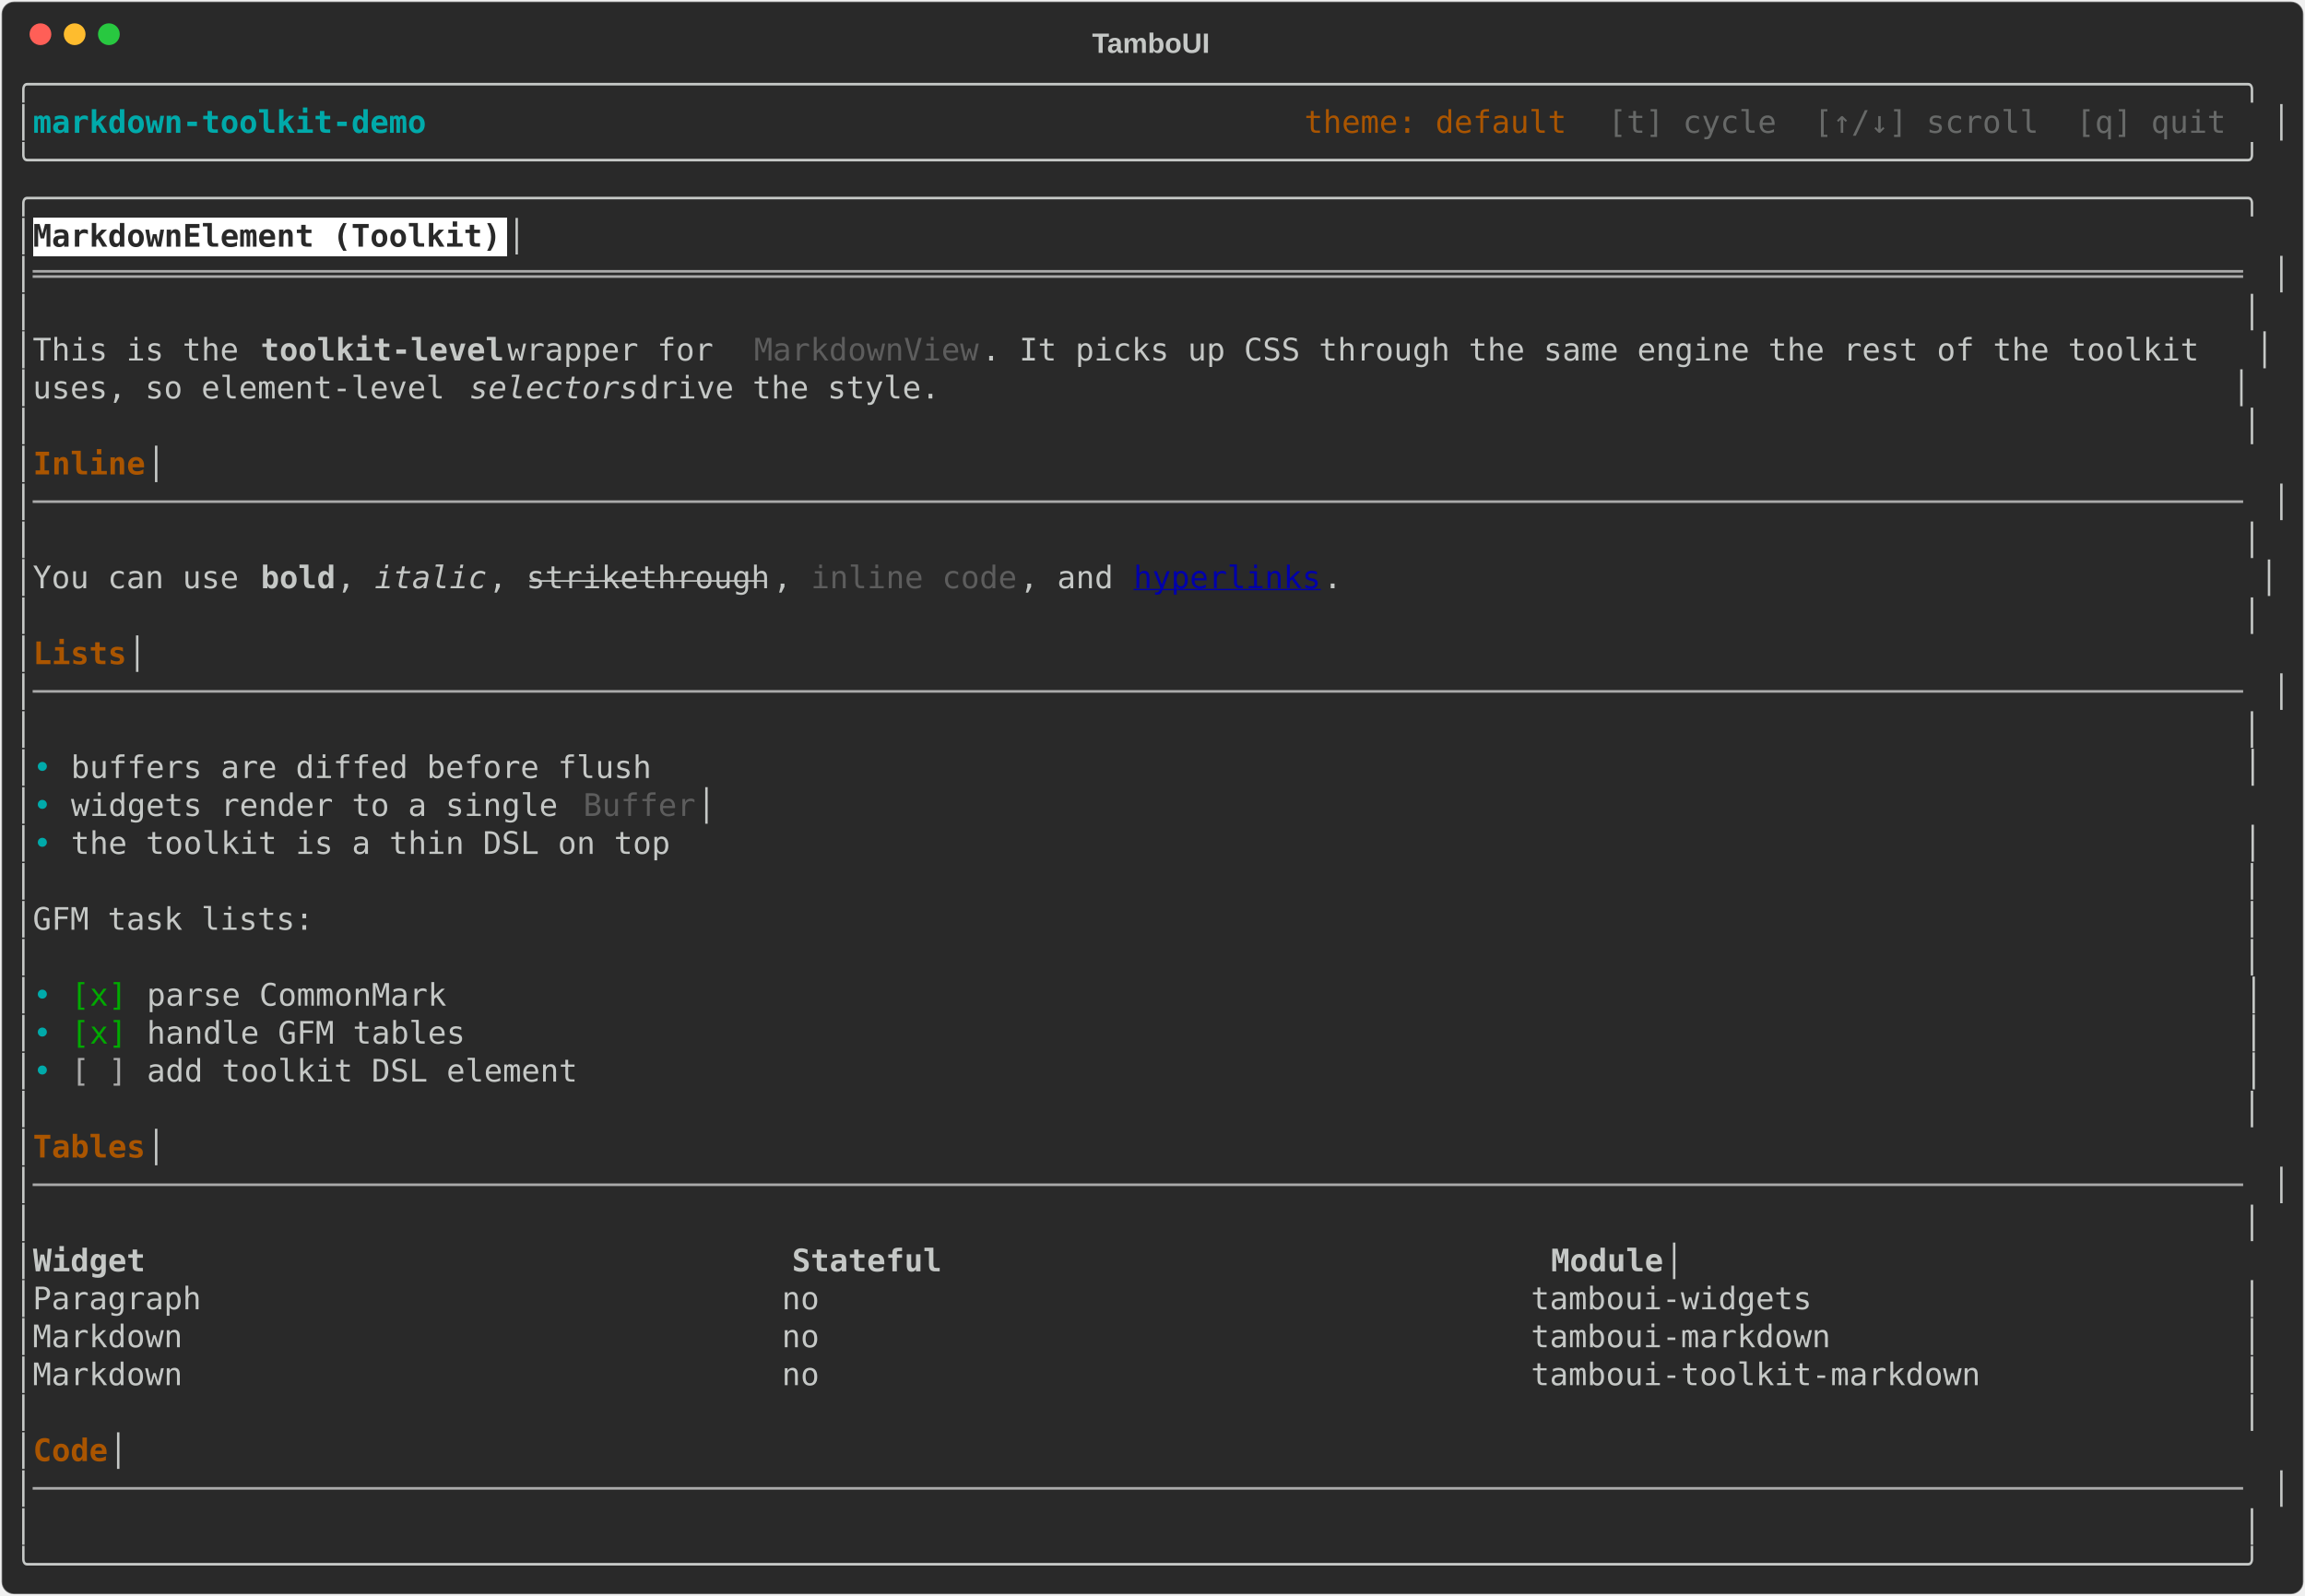
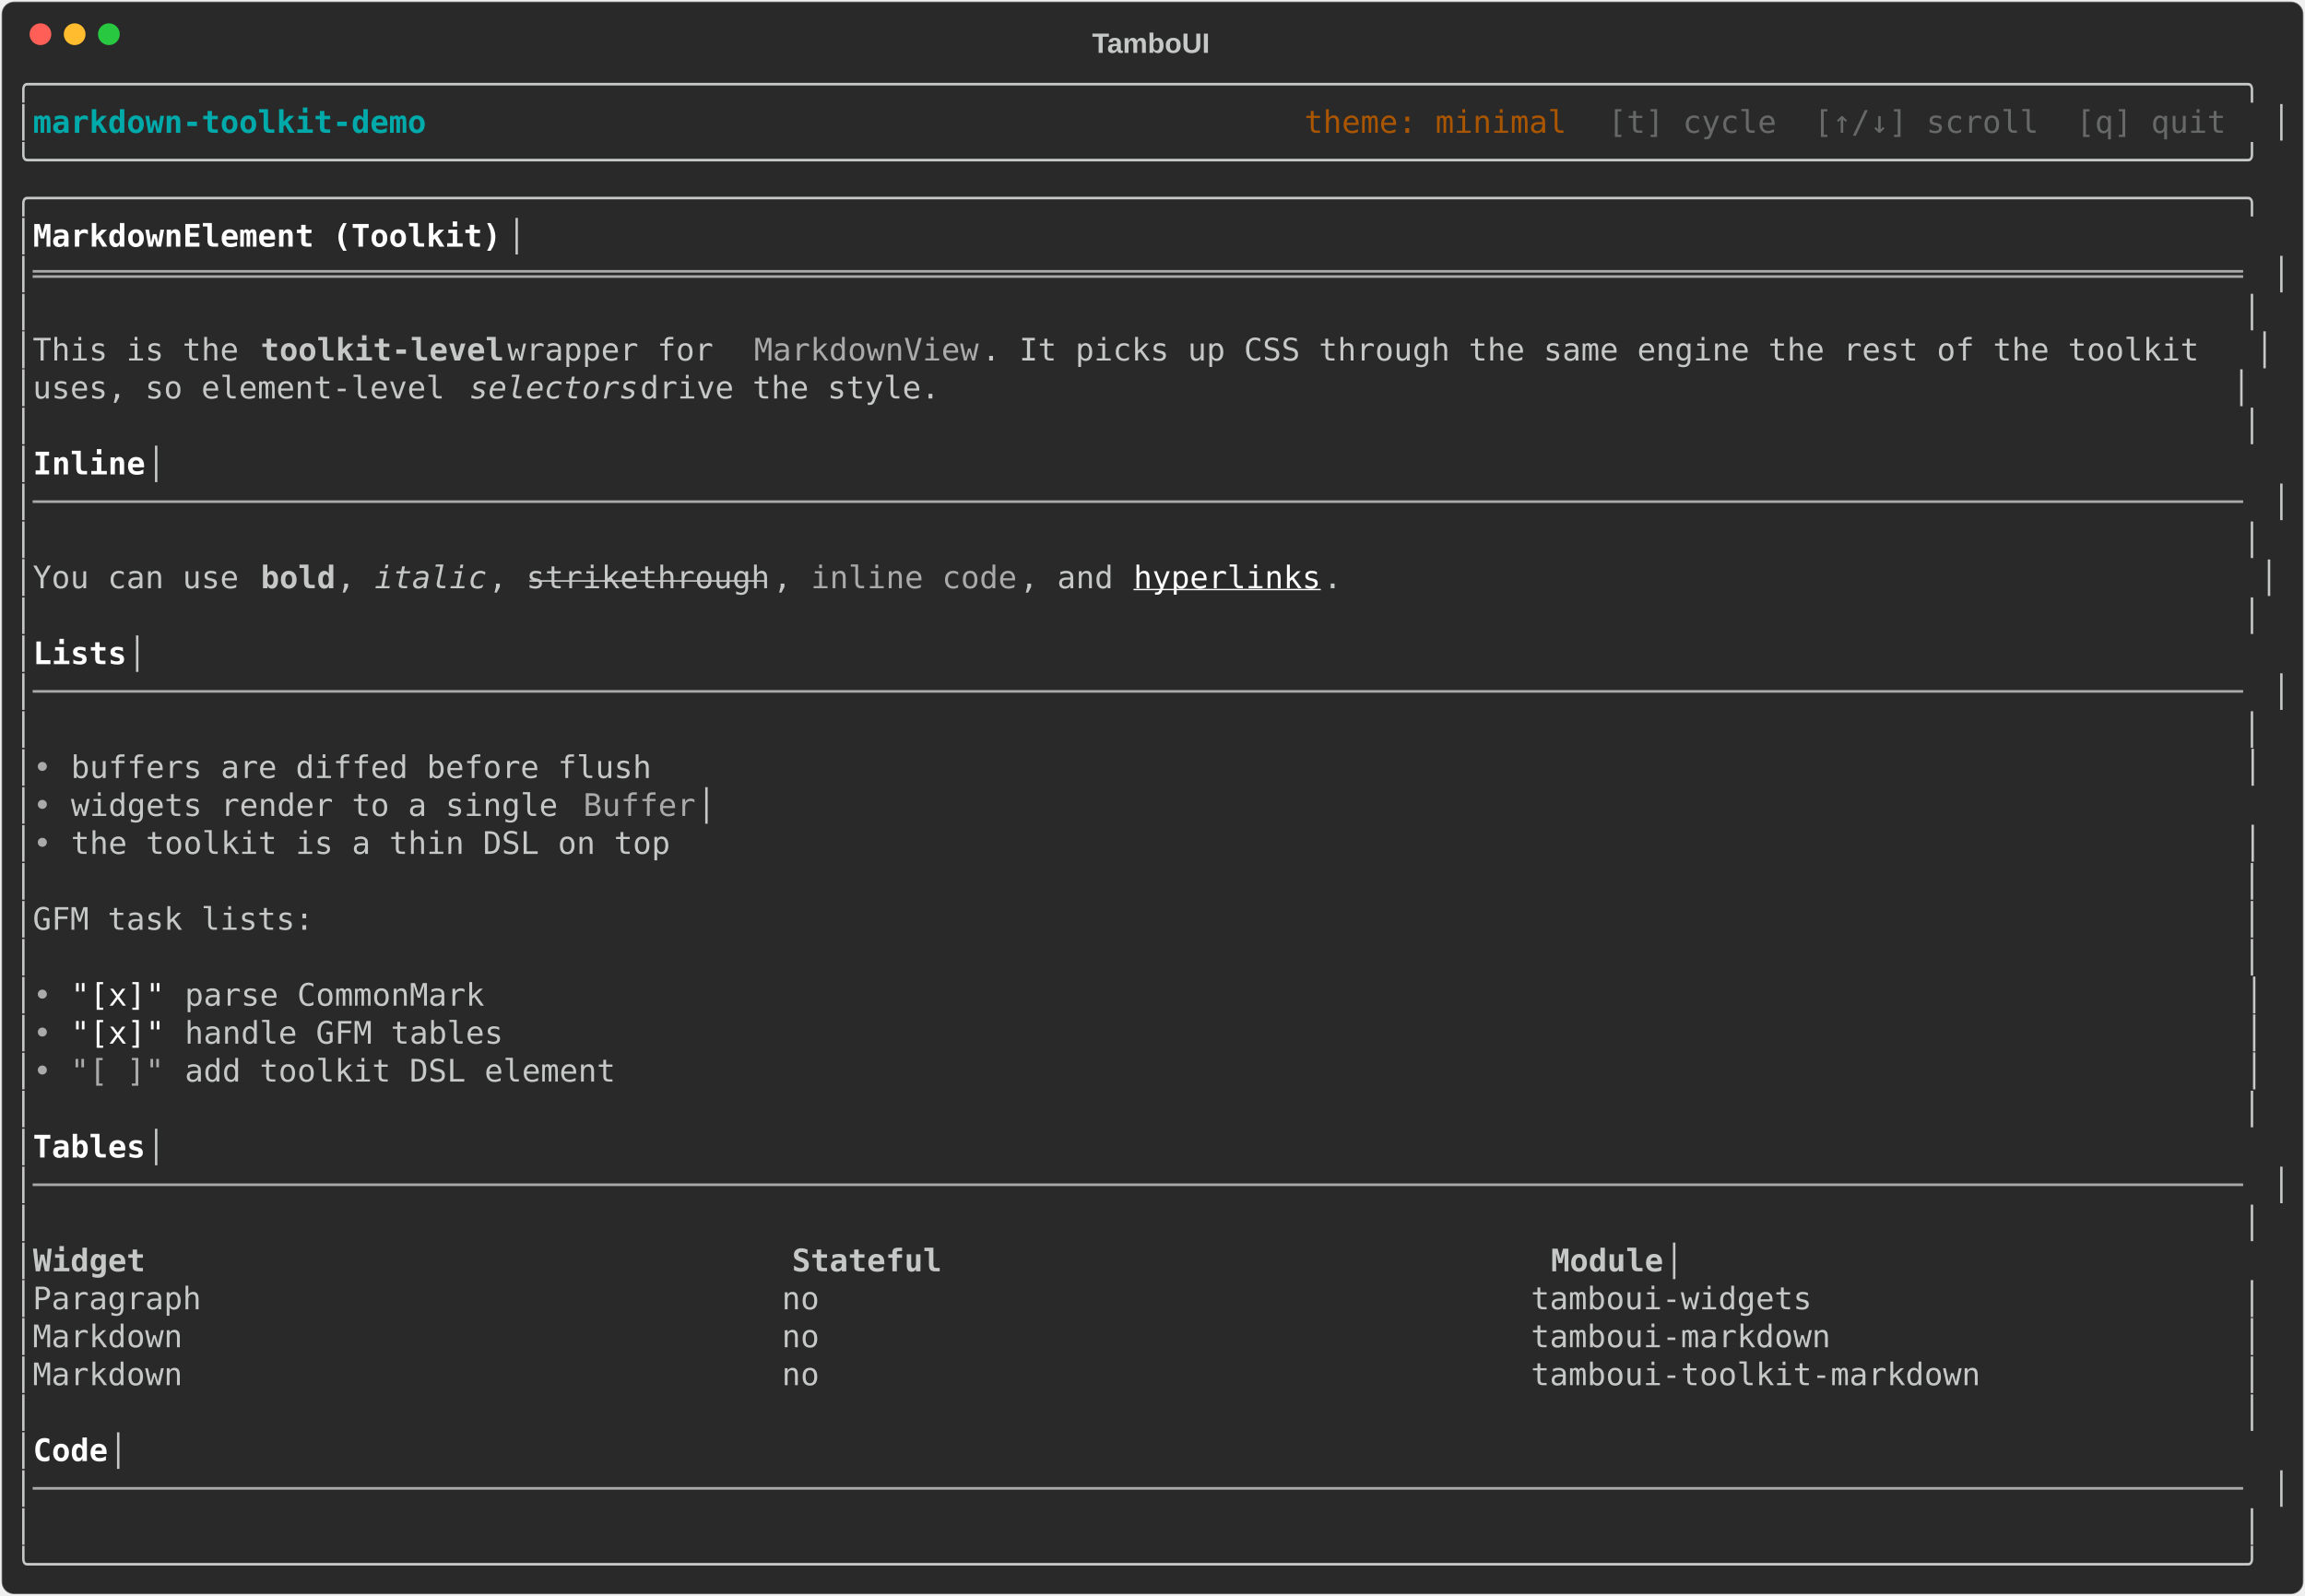
<svg xmlns="http://www.w3.org/2000/svg" class="rich-terminal" viewBox="0 0 1482 1026">
-   <style>    @font-face {        font-family: "Fira Code";        src: local("FiraCode-Regular"),                url("https://cdnjs.cloudflare.com/ajax/libs/firacode/6.2.0/woff2/FiraCode-Regular.woff2") format("woff2"),                url("https://cdnjs.cloudflare.com/ajax/libs/firacode/6.2.0/woff/FiraCode-Regular.woff") format("woff");        font-style: normal;        font-weight: 400;    }    @font-face {        font-family: "Fira Code";        src: local("FiraCode-Bold"),                url("https://cdnjs.cloudflare.com/ajax/libs/firacode/6.2.0/woff2/FiraCode-Bold.woff2") format("woff2"),                url("https://cdnjs.cloudflare.com/ajax/libs/firacode/6.2.0/woff/FiraCode-Bold.woff") format("woff");        font-style: bold;        font-weight: 700;    }    .terminal-2017055917-matrix {        font-family: Fira Code, monospace;        font-size: 20px;        line-height: 24.4px;        font-variant-east-asian: full-width;    }    .terminal-2017055917-title {        font-size: 18px;        font-weight: bold;        font-family: arial;    }    .terminal-2017055917-r1 { fill: #c5c8c6 }.terminal-2017055917-r2 { fill: #00aaaa;font-weight: bold }.terminal-2017055917-r3 { fill: #aa5500 }.terminal-2017055917-r4 { fill: #676968 }.terminal-2017055917-r5 { fill: #292929;font-weight: bold }.terminal-2017055917-r6 { fill: #aaaaaa }.terminal-2017055917-r7 { fill: #c5c8c6;font-weight: bold }.terminal-2017055917-r8 { fill: #5d5d5d }.terminal-2017055917-r9 { fill: #c5c8c6;font-style: italic }.terminal-2017055917-r10 { fill: #aa5500;font-weight: bold }.terminal-2017055917-r11 { fill: #c5c8c6;text-decoration: line-through }.terminal-2017055917-r12 { fill: #0000aa;text-decoration: underline }.terminal-2017055917-r13 { fill: #00aaaa }.terminal-2017055917-r14 { fill: #00aa00 }    </style>
+   <style>    @font-face {        font-family: "Fira Code";        src: local("FiraCode-Regular"),                url("https://cdnjs.cloudflare.com/ajax/libs/firacode/6.2.0/woff2/FiraCode-Regular.woff2") format("woff2"),                url("https://cdnjs.cloudflare.com/ajax/libs/firacode/6.2.0/woff/FiraCode-Regular.woff") format("woff");        font-style: normal;        font-weight: 400;    }    @font-face {        font-family: "Fira Code";        src: local("FiraCode-Bold"),                url("https://cdnjs.cloudflare.com/ajax/libs/firacode/6.2.0/woff2/FiraCode-Bold.woff2") format("woff2"),                url("https://cdnjs.cloudflare.com/ajax/libs/firacode/6.2.0/woff/FiraCode-Bold.woff") format("woff");        font-style: bold;        font-weight: 700;    }    .terminal-2840195407-matrix {        font-family: Fira Code, monospace;        font-size: 20px;        line-height: 24.4px;        font-variant-east-asian: full-width;    }    .terminal-2840195407-title {        font-size: 18px;        font-weight: bold;        font-family: arial;    }    .terminal-2840195407-r1 { fill: #c5c8c6 }.terminal-2840195407-r2 { fill: #00aaaa;font-weight: bold }.terminal-2840195407-r3 { fill: #aa5500 }.terminal-2840195407-r4 { fill: #676968 }.terminal-2840195407-r5 { fill: #ffffff;font-weight: bold }.terminal-2840195407-r6 { fill: #aaaaaa }.terminal-2840195407-r7 { fill: #c5c8c6;font-weight: bold }.terminal-2840195407-r8 { fill: #c5c8c6;font-style: italic }.terminal-2840195407-r9 { fill: #c5c8c6;text-decoration: line-through }.terminal-2840195407-r10 { fill: #ffffff;text-decoration: underline }.terminal-2840195407-r11 { fill: #ffffff }    </style>
  <defs>
-     <clipPath id="terminal-2017055917-clip-terminal">
+     <clipPath id="terminal-2840195407-clip-terminal">
      <rect x="0" y="0" width="1463" height="975" />
    </clipPath>
-     <clipPath id="terminal-2017055917-line-0">
+     <clipPath id="terminal-2840195407-line-0">
      <rect x="0" y="1.5" width="1464" height="24.65" />
    </clipPath>
-     <clipPath id="terminal-2017055917-line-1">
+     <clipPath id="terminal-2840195407-line-1">
      <rect x="0" y="25.9" width="1464" height="24.65" />
    </clipPath>
-     <clipPath id="terminal-2017055917-line-2">
+     <clipPath id="terminal-2840195407-line-2">
      <rect x="0" y="50.3" width="1464" height="24.65" />
    </clipPath>
-     <clipPath id="terminal-2017055917-line-3">
+     <clipPath id="terminal-2840195407-line-3">
      <rect x="0" y="74.7" width="1464" height="24.65" />
    </clipPath>
-     <clipPath id="terminal-2017055917-line-4">
+     <clipPath id="terminal-2840195407-line-4">
      <rect x="0" y="99.1" width="1464" height="24.65" />
    </clipPath>
-     <clipPath id="terminal-2017055917-line-5">
+     <clipPath id="terminal-2840195407-line-5">
      <rect x="0" y="123.5" width="1464" height="24.65" />
    </clipPath>
-     <clipPath id="terminal-2017055917-line-6">
+     <clipPath id="terminal-2840195407-line-6">
      <rect x="0" y="147.9" width="1464" height="24.65" />
    </clipPath>
-     <clipPath id="terminal-2017055917-line-7">
+     <clipPath id="terminal-2840195407-line-7">
      <rect x="0" y="172.3" width="1464" height="24.65" />
    </clipPath>
-     <clipPath id="terminal-2017055917-line-8">
+     <clipPath id="terminal-2840195407-line-8">
      <rect x="0" y="196.7" width="1464" height="24.65" />
    </clipPath>
-     <clipPath id="terminal-2017055917-line-9">
+     <clipPath id="terminal-2840195407-line-9">
      <rect x="0" y="221.1" width="1464" height="24.65" />
    </clipPath>
-     <clipPath id="terminal-2017055917-line-10">
+     <clipPath id="terminal-2840195407-line-10">
      <rect x="0" y="245.5" width="1464" height="24.65" />
    </clipPath>
-     <clipPath id="terminal-2017055917-line-11">
+     <clipPath id="terminal-2840195407-line-11">
      <rect x="0" y="269.9" width="1464" height="24.65" />
    </clipPath>
-     <clipPath id="terminal-2017055917-line-12">
+     <clipPath id="terminal-2840195407-line-12">
      <rect x="0" y="294.3" width="1464" height="24.65" />
    </clipPath>
-     <clipPath id="terminal-2017055917-line-13">
+     <clipPath id="terminal-2840195407-line-13">
      <rect x="0" y="318.7" width="1464" height="24.65" />
    </clipPath>
-     <clipPath id="terminal-2017055917-line-14">
+     <clipPath id="terminal-2840195407-line-14">
      <rect x="0" y="343.1" width="1464" height="24.65" />
    </clipPath>
-     <clipPath id="terminal-2017055917-line-15">
+     <clipPath id="terminal-2840195407-line-15">
      <rect x="0" y="367.5" width="1464" height="24.65" />
    </clipPath>
-     <clipPath id="terminal-2017055917-line-16">
+     <clipPath id="terminal-2840195407-line-16">
      <rect x="0" y="391.9" width="1464" height="24.65" />
    </clipPath>
-     <clipPath id="terminal-2017055917-line-17">
+     <clipPath id="terminal-2840195407-line-17">
      <rect x="0" y="416.3" width="1464" height="24.65" />
    </clipPath>
-     <clipPath id="terminal-2017055917-line-18">
+     <clipPath id="terminal-2840195407-line-18">
      <rect x="0" y="440.7" width="1464" height="24.65" />
    </clipPath>
-     <clipPath id="terminal-2017055917-line-19">
+     <clipPath id="terminal-2840195407-line-19">
      <rect x="0" y="465.1" width="1464" height="24.65" />
    </clipPath>
-     <clipPath id="terminal-2017055917-line-20">
+     <clipPath id="terminal-2840195407-line-20">
      <rect x="0" y="489.5" width="1464" height="24.65" />
    </clipPath>
-     <clipPath id="terminal-2017055917-line-21">
+     <clipPath id="terminal-2840195407-line-21">
      <rect x="0" y="513.9" width="1464" height="24.65" />
    </clipPath>
-     <clipPath id="terminal-2017055917-line-22">
+     <clipPath id="terminal-2840195407-line-22">
      <rect x="0" y="538.3" width="1464" height="24.65" />
    </clipPath>
-     <clipPath id="terminal-2017055917-line-23">
+     <clipPath id="terminal-2840195407-line-23">
      <rect x="0" y="562.7" width="1464" height="24.65" />
    </clipPath>
-     <clipPath id="terminal-2017055917-line-24">
+     <clipPath id="terminal-2840195407-line-24">
      <rect x="0" y="587.1" width="1464" height="24.65" />
    </clipPath>
-     <clipPath id="terminal-2017055917-line-25">
+     <clipPath id="terminal-2840195407-line-25">
      <rect x="0" y="611.5" width="1464" height="24.65" />
    </clipPath>
-     <clipPath id="terminal-2017055917-line-26">
+     <clipPath id="terminal-2840195407-line-26">
      <rect x="0" y="635.9" width="1464" height="24.65" />
    </clipPath>
-     <clipPath id="terminal-2017055917-line-27">
+     <clipPath id="terminal-2840195407-line-27">
      <rect x="0" y="660.3" width="1464" height="24.65" />
    </clipPath>
-     <clipPath id="terminal-2017055917-line-28">
+     <clipPath id="terminal-2840195407-line-28">
      <rect x="0" y="684.7" width="1464" height="24.65" />
    </clipPath>
-     <clipPath id="terminal-2017055917-line-29">
+     <clipPath id="terminal-2840195407-line-29">
      <rect x="0" y="709.1" width="1464" height="24.65" />
    </clipPath>
-     <clipPath id="terminal-2017055917-line-30">
+     <clipPath id="terminal-2840195407-line-30">
      <rect x="0" y="733.5" width="1464" height="24.65" />
    </clipPath>
-     <clipPath id="terminal-2017055917-line-31">
+     <clipPath id="terminal-2840195407-line-31">
      <rect x="0" y="757.9" width="1464" height="24.65" />
    </clipPath>
-     <clipPath id="terminal-2017055917-line-32">
+     <clipPath id="terminal-2840195407-line-32">
      <rect x="0" y="782.3" width="1464" height="24.65" />
    </clipPath>
-     <clipPath id="terminal-2017055917-line-33">
+     <clipPath id="terminal-2840195407-line-33">
      <rect x="0" y="806.7" width="1464" height="24.65" />
    </clipPath>
-     <clipPath id="terminal-2017055917-line-34">
+     <clipPath id="terminal-2840195407-line-34">
      <rect x="0" y="831.1" width="1464" height="24.65" />
    </clipPath>
-     <clipPath id="terminal-2017055917-line-35">
+     <clipPath id="terminal-2840195407-line-35">
      <rect x="0" y="855.5" width="1464" height="24.65" />
    </clipPath>
-     <clipPath id="terminal-2017055917-line-36">
+     <clipPath id="terminal-2840195407-line-36">
      <rect x="0" y="879.9" width="1464" height="24.65" />
    </clipPath>
-     <clipPath id="terminal-2017055917-line-37">
+     <clipPath id="terminal-2840195407-line-37">
      <rect x="0" y="904.3" width="1464" height="24.65" />
    </clipPath>
-     <clipPath id="terminal-2017055917-line-38">
+     <clipPath id="terminal-2840195407-line-38">
      <rect x="0" y="928.7" width="1464" height="24.65" />
    </clipPath>
-     <clipPath id="terminal-2017055917-line-39">
+     <clipPath id="terminal-2840195407-line-39">
      <rect x="0" y="953.1" width="1464" height="24.65" />
    </clipPath>
  </defs>
  <rect fill="#292929" stroke="rgba(255,255,255,0.35)" stroke-width="1" x="1" y="1" width="1480" height="1024" rx="8" />
-   <text class="terminal-2017055917-title" fill="#c5c8c6" text-anchor="middle" x="740" y="34">TamboUI</text>
+   <text class="terminal-2840195407-title" fill="#c5c8c6" text-anchor="middle" x="740" y="34">TamboUI</text>
  <g transform="translate(26,22)">
    <circle cx="0" cy="0" r="7" fill="#ff5f57" />
    <circle cx="22" cy="0" r="7" fill="#febc2e" />
    <circle cx="44" cy="0" r="7" fill="#28c840" />
  </g>
-   <g transform="translate(9, 41)" clip-path="url(#terminal-2017055917-clip-terminal)">
-     <rect fill="#ffffff" x="12.2" y="99.1" width="305" height="24.65" shape-rendering="crispEdges" />
-     <g class="terminal-2017055917-matrix">
-       <text class="terminal-2017055917-r1" x="0" y="20" textLength="1464" clip-path="url(#terminal-2017055917-line-0)">╭──────────────────────────────────────────────────────────────────────────────────────────────────────────────────────╮</text>
-       <text class="terminal-2017055917-r1" x="0" y="44.4" textLength="12.2" clip-path="url(#terminal-2017055917-line-1)">│</text>
-       <text class="terminal-2017055917-r2" x="12.2" y="44.4" textLength="280.6" clip-path="url(#terminal-2017055917-line-1)"> markdown-toolkit-demo </text>
-       <text class="terminal-2017055917-r3" x="829.6" y="44.4" textLength="195.2" clip-path="url(#terminal-2017055917-line-1)"> theme: default </text>
-       <text class="terminal-2017055917-r4" x="1024.8" y="44.4" textLength="427" clip-path="url(#terminal-2017055917-line-1)"> [t] cycle  [↑/↓] scroll  [q] quit </text>
-       <text class="terminal-2017055917-r1" x="1451.8" y="44.4" textLength="12.2" clip-path="url(#terminal-2017055917-line-1)">│</text>
-       <text class="terminal-2017055917-r1" x="0" y="68.8" textLength="1464" clip-path="url(#terminal-2017055917-line-2)">╰──────────────────────────────────────────────────────────────────────────────────────────────────────────────────────╯</text>
-       <text class="terminal-2017055917-r1" x="0" y="93.2" textLength="1464" clip-path="url(#terminal-2017055917-line-3)">╭──────────────────────────────────────────────────────────────────────────────────────────────────────────────────────╮</text>
-       <text class="terminal-2017055917-r1" x="0" y="117.6" textLength="12.2" clip-path="url(#terminal-2017055917-line-4)">│</text>
-       <text class="terminal-2017055917-r5" x="12.2" y="117.6" textLength="305" clip-path="url(#terminal-2017055917-line-4)">MarkdownElement (Toolkit)</text>
-       <text class="terminal-2017055917-r1" x="317.2" y="117.6" textLength="1146.8" clip-path="url(#terminal-2017055917-line-4)">                                                                                             │</text>
-       <text class="terminal-2017055917-r1" x="0" y="142" textLength="12.2" clip-path="url(#terminal-2017055917-line-5)">│</text>
-       <text class="terminal-2017055917-r6" x="12.2" y="142" textLength="1439.6" clip-path="url(#terminal-2017055917-line-5)">══════════════════════════════════════════════════════════════════════════════════════════════════════════════════════</text>
-       <text class="terminal-2017055917-r1" x="1451.8" y="142" textLength="12.2" clip-path="url(#terminal-2017055917-line-5)">│</text>
-       <text class="terminal-2017055917-r1" x="0" y="166.4" textLength="1464" clip-path="url(#terminal-2017055917-line-6)">│                                                                                                                      │</text>
-       <text class="terminal-2017055917-r1" x="0" y="190.8" textLength="158.6" clip-path="url(#terminal-2017055917-line-7)">│This is the </text>
-       <text class="terminal-2017055917-r7" x="158.6" y="190.8" textLength="158.6" clip-path="url(#terminal-2017055917-line-7)">toolkit-level</text>
-       <text class="terminal-2017055917-r1" x="317.2" y="190.8" textLength="158.6" clip-path="url(#terminal-2017055917-line-7)"> wrapper for </text>
-       <text class="terminal-2017055917-r8" x="475.8" y="190.8" textLength="146.4" clip-path="url(#terminal-2017055917-line-7)">MarkdownView</text>
-       <text class="terminal-2017055917-r1" x="622.2" y="190.8" textLength="841.8" clip-path="url(#terminal-2017055917-line-7)">. It picks up CSS through the same engine the rest of the toolkit   │</text>
-       <text class="terminal-2017055917-r1" x="0" y="215.2" textLength="292.8" clip-path="url(#terminal-2017055917-line-8)">│uses, so element-level </text>
-       <text class="terminal-2017055917-r9" x="292.8" y="215.2" textLength="109.8" clip-path="url(#terminal-2017055917-line-8)">selectors</text>
-       <text class="terminal-2017055917-r1" x="402.6" y="215.2" textLength="1061.4" clip-path="url(#terminal-2017055917-line-8)"> drive the style.                                                                     │</text>
-       <text class="terminal-2017055917-r1" x="0" y="239.6" textLength="1464" clip-path="url(#terminal-2017055917-line-9)">│                                                                                                                      │</text>
-       <text class="terminal-2017055917-r1" x="0" y="264" textLength="12.2" clip-path="url(#terminal-2017055917-line-10)">│</text>
-       <text class="terminal-2017055917-r10" x="12.2" y="264" textLength="73.2" clip-path="url(#terminal-2017055917-line-10)">Inline</text>
-       <text class="terminal-2017055917-r1" x="85.4" y="264" textLength="1378.6" clip-path="url(#terminal-2017055917-line-10)">                                                                                                                │</text>
-       <text class="terminal-2017055917-r1" x="0" y="288.4" textLength="12.2" clip-path="url(#terminal-2017055917-line-11)">│</text>
-       <text class="terminal-2017055917-r6" x="12.2" y="288.4" textLength="1439.6" clip-path="url(#terminal-2017055917-line-11)">──────────────────────────────────────────────────────────────────────────────────────────────────────────────────────</text>
-       <text class="terminal-2017055917-r1" x="1451.8" y="288.4" textLength="12.2" clip-path="url(#terminal-2017055917-line-11)">│</text>
-       <text class="terminal-2017055917-r1" x="0" y="312.8" textLength="1464" clip-path="url(#terminal-2017055917-line-12)">│                                                                                                                      │</text>
-       <text class="terminal-2017055917-r1" x="0" y="337.2" textLength="158.6" clip-path="url(#terminal-2017055917-line-13)">│You can use </text>
-       <text class="terminal-2017055917-r7" x="158.6" y="337.2" textLength="48.8" clip-path="url(#terminal-2017055917-line-13)">bold</text>
-       <text class="terminal-2017055917-r1" x="207.4" y="337.2" textLength="24.4" clip-path="url(#terminal-2017055917-line-13)">, </text>
-       <text class="terminal-2017055917-r9" x="231.8" y="337.2" textLength="73.2" clip-path="url(#terminal-2017055917-line-13)">italic</text>
-       <text class="terminal-2017055917-r1" x="305" y="337.2" textLength="24.4" clip-path="url(#terminal-2017055917-line-13)">, </text>
-       <text class="terminal-2017055917-r11" x="329.4" y="337.2" textLength="158.6" clip-path="url(#terminal-2017055917-line-13)">strikethrough</text>
-       <text class="terminal-2017055917-r1" x="488" y="337.2" textLength="24.4" clip-path="url(#terminal-2017055917-line-13)">, </text>
-       <text class="terminal-2017055917-r8" x="512.4" y="337.2" textLength="134.2" clip-path="url(#terminal-2017055917-line-13)">inline code</text>
-       <text class="terminal-2017055917-r1" x="646.6" y="337.2" textLength="73.2" clip-path="url(#terminal-2017055917-line-13)">, and </text>
-       <text class="terminal-2017055917-r12" x="719.8" y="337.2" textLength="122" clip-path="url(#terminal-2017055917-line-13)">hyperlinks</text>
-       <text class="terminal-2017055917-r1" x="841.8" y="337.2" textLength="622.2" clip-path="url(#terminal-2017055917-line-13)">.                                                 │</text>
-       <text class="terminal-2017055917-r1" x="0" y="361.6" textLength="1464" clip-path="url(#terminal-2017055917-line-14)">│                                                                                                                      │</text>
-       <text class="terminal-2017055917-r1" x="0" y="386" textLength="12.2" clip-path="url(#terminal-2017055917-line-15)">│</text>
-       <text class="terminal-2017055917-r10" x="12.2" y="386" textLength="61" clip-path="url(#terminal-2017055917-line-15)">Lists</text>
-       <text class="terminal-2017055917-r1" x="73.2" y="386" textLength="1390.8" clip-path="url(#terminal-2017055917-line-15)">                                                                                                                 │</text>
-       <text class="terminal-2017055917-r1" x="0" y="410.4" textLength="12.2" clip-path="url(#terminal-2017055917-line-16)">│</text>
-       <text class="terminal-2017055917-r6" x="12.2" y="410.4" textLength="1439.6" clip-path="url(#terminal-2017055917-line-16)">──────────────────────────────────────────────────────────────────────────────────────────────────────────────────────</text>
-       <text class="terminal-2017055917-r1" x="1451.8" y="410.4" textLength="12.2" clip-path="url(#terminal-2017055917-line-16)">│</text>
-       <text class="terminal-2017055917-r1" x="0" y="434.8" textLength="1464" clip-path="url(#terminal-2017055917-line-17)">│                                                                                                                      │</text>
-       <text class="terminal-2017055917-r1" x="0" y="459.2" textLength="12.2" clip-path="url(#terminal-2017055917-line-18)">│</text>
-       <text class="terminal-2017055917-r13" x="12.2" y="459.2" textLength="24.4" clip-path="url(#terminal-2017055917-line-18)">• </text>
-       <text class="terminal-2017055917-r1" x="36.6" y="459.2" textLength="1427.4" clip-path="url(#terminal-2017055917-line-18)">buffers are diffed before flush                                                                                     │</text>
-       <text class="terminal-2017055917-r1" x="0" y="483.6" textLength="12.2" clip-path="url(#terminal-2017055917-line-19)">│</text>
-       <text class="terminal-2017055917-r13" x="12.2" y="483.6" textLength="24.4" clip-path="url(#terminal-2017055917-line-19)">• </text>
-       <text class="terminal-2017055917-r1" x="36.6" y="483.6" textLength="329.4" clip-path="url(#terminal-2017055917-line-19)">widgets render to a single </text>
-       <text class="terminal-2017055917-r8" x="366" y="483.6" textLength="73.2" clip-path="url(#terminal-2017055917-line-19)">Buffer</text>
-       <text class="terminal-2017055917-r1" x="439.2" y="483.6" textLength="1024.8" clip-path="url(#terminal-2017055917-line-19)">                                                                                   │</text>
-       <text class="terminal-2017055917-r1" x="0" y="508" textLength="12.2" clip-path="url(#terminal-2017055917-line-20)">│</text>
-       <text class="terminal-2017055917-r13" x="12.2" y="508" textLength="24.4" clip-path="url(#terminal-2017055917-line-20)">• </text>
-       <text class="terminal-2017055917-r1" x="36.6" y="508" textLength="1427.4" clip-path="url(#terminal-2017055917-line-20)">the toolkit is a thin DSL on top                                                                                    │</text>
-       <text class="terminal-2017055917-r1" x="0" y="532.4" textLength="1464" clip-path="url(#terminal-2017055917-line-21)">│                                                                                                                      │</text>
-       <text class="terminal-2017055917-r1" x="0" y="556.8" textLength="1464" clip-path="url(#terminal-2017055917-line-22)">│GFM task lists:                                                                                                       │</text>
-       <text class="terminal-2017055917-r1" x="0" y="581.2" textLength="1464" clip-path="url(#terminal-2017055917-line-23)">│                                                                                                                      │</text>
-       <text class="terminal-2017055917-r1" x="0" y="605.6" textLength="12.2" clip-path="url(#terminal-2017055917-line-24)">│</text>
-       <text class="terminal-2017055917-r13" x="12.2" y="605.6" textLength="24.4" clip-path="url(#terminal-2017055917-line-24)">• </text>
-       <text class="terminal-2017055917-r14" x="36.6" y="605.6" textLength="48.8" clip-path="url(#terminal-2017055917-line-24)">[x] </text>
-       <text class="terminal-2017055917-r1" x="85.4" y="605.6" textLength="1378.6" clip-path="url(#terminal-2017055917-line-24)">parse CommonMark                                                                                                │</text>
-       <text class="terminal-2017055917-r1" x="0" y="630" textLength="12.2" clip-path="url(#terminal-2017055917-line-25)">│</text>
-       <text class="terminal-2017055917-r13" x="12.2" y="630" textLength="24.4" clip-path="url(#terminal-2017055917-line-25)">• </text>
-       <text class="terminal-2017055917-r14" x="36.6" y="630" textLength="48.8" clip-path="url(#terminal-2017055917-line-25)">[x] </text>
-       <text class="terminal-2017055917-r1" x="85.4" y="630" textLength="1378.6" clip-path="url(#terminal-2017055917-line-25)">handle GFM tables                                                                                               │</text>
-       <text class="terminal-2017055917-r1" x="0" y="654.4" textLength="12.2" clip-path="url(#terminal-2017055917-line-26)">│</text>
-       <text class="terminal-2017055917-r13" x="12.2" y="654.4" textLength="24.4" clip-path="url(#terminal-2017055917-line-26)">• </text>
-       <text class="terminal-2017055917-r6" x="36.6" y="654.4" textLength="48.8" clip-path="url(#terminal-2017055917-line-26)">[ ] </text>
-       <text class="terminal-2017055917-r1" x="85.4" y="654.4" textLength="1378.6" clip-path="url(#terminal-2017055917-line-26)">add toolkit DSL element                                                                                         │</text>
-       <text class="terminal-2017055917-r1" x="0" y="678.8" textLength="1464" clip-path="url(#terminal-2017055917-line-27)">│                                                                                                                      │</text>
-       <text class="terminal-2017055917-r1" x="0" y="703.2" textLength="12.2" clip-path="url(#terminal-2017055917-line-28)">│</text>
-       <text class="terminal-2017055917-r10" x="12.2" y="703.2" textLength="73.2" clip-path="url(#terminal-2017055917-line-28)">Tables</text>
-       <text class="terminal-2017055917-r1" x="85.4" y="703.2" textLength="1378.6" clip-path="url(#terminal-2017055917-line-28)">                                                                                                                │</text>
-       <text class="terminal-2017055917-r1" x="0" y="727.6" textLength="12.2" clip-path="url(#terminal-2017055917-line-29)">│</text>
-       <text class="terminal-2017055917-r6" x="12.2" y="727.6" textLength="1439.6" clip-path="url(#terminal-2017055917-line-29)">──────────────────────────────────────────────────────────────────────────────────────────────────────────────────────</text>
-       <text class="terminal-2017055917-r1" x="1451.8" y="727.6" textLength="12.2" clip-path="url(#terminal-2017055917-line-29)">│</text>
-       <text class="terminal-2017055917-r1" x="0" y="752" textLength="1464" clip-path="url(#terminal-2017055917-line-30)">│                                                                                                                      │</text>
-       <text class="terminal-2017055917-r1" x="0" y="776.4" textLength="12.2" clip-path="url(#terminal-2017055917-line-31)">│</text>
-       <text class="terminal-2017055917-r7" x="12.2" y="776.4" textLength="73.2" clip-path="url(#terminal-2017055917-line-31)">Widget</text>
-       <text class="terminal-2017055917-r7" x="500.2" y="776.4" textLength="97.6" clip-path="url(#terminal-2017055917-line-31)">Stateful</text>
-       <text class="terminal-2017055917-r7" x="988.2" y="776.4" textLength="73.2" clip-path="url(#terminal-2017055917-line-31)">Module</text>
-       <text class="terminal-2017055917-r1" x="1061.4" y="776.4" textLength="402.6" clip-path="url(#terminal-2017055917-line-31)">                                │</text>
-       <text class="terminal-2017055917-r1" x="0" y="800.8" textLength="1464" clip-path="url(#terminal-2017055917-line-32)">│Paragraph                               no                                      tamboui-widgets                       │</text>
-       <text class="terminal-2017055917-r1" x="0" y="825.2" textLength="1464" clip-path="url(#terminal-2017055917-line-33)">│Markdown                                no                                      tamboui-markdown                      │</text>
-       <text class="terminal-2017055917-r1" x="0" y="849.6" textLength="1464" clip-path="url(#terminal-2017055917-line-34)">│Markdown                                no                                      tamboui-toolkit-markdown              │</text>
-       <text class="terminal-2017055917-r1" x="0" y="874" textLength="1464" clip-path="url(#terminal-2017055917-line-35)">│                                                                                                                      │</text>
-       <text class="terminal-2017055917-r1" x="0" y="898.4" textLength="12.2" clip-path="url(#terminal-2017055917-line-36)">│</text>
-       <text class="terminal-2017055917-r10" x="12.2" y="898.4" textLength="48.8" clip-path="url(#terminal-2017055917-line-36)">Code</text>
-       <text class="terminal-2017055917-r1" x="61" y="898.4" textLength="1403" clip-path="url(#terminal-2017055917-line-36)">                                                                                                                  │</text>
-       <text class="terminal-2017055917-r1" x="0" y="922.8" textLength="12.2" clip-path="url(#terminal-2017055917-line-37)">│</text>
-       <text class="terminal-2017055917-r6" x="12.2" y="922.8" textLength="1439.6" clip-path="url(#terminal-2017055917-line-37)">──────────────────────────────────────────────────────────────────────────────────────────────────────────────────────</text>
-       <text class="terminal-2017055917-r1" x="1451.8" y="922.8" textLength="12.2" clip-path="url(#terminal-2017055917-line-37)">│</text>
-       <text class="terminal-2017055917-r1" x="0" y="947.2" textLength="1464" clip-path="url(#terminal-2017055917-line-38)">│                                                                                                                      │</text>
-       <text class="terminal-2017055917-r1" x="0" y="971.6" textLength="1464" clip-path="url(#terminal-2017055917-line-39)">╰──────────────────────────────────────────────────────────────────────────────────────────────────────────────────────╯</text>
+   <g transform="translate(9, 41)" clip-path="url(#terminal-2840195407-clip-terminal)">
+     <g class="terminal-2840195407-matrix">
+       <text class="terminal-2840195407-r1" x="0" y="20" textLength="1464" clip-path="url(#terminal-2840195407-line-0)">╭──────────────────────────────────────────────────────────────────────────────────────────────────────────────────────╮</text>
+       <text class="terminal-2840195407-r1" x="0" y="44.4" textLength="12.2" clip-path="url(#terminal-2840195407-line-1)">│</text>
+       <text class="terminal-2840195407-r2" x="12.2" y="44.4" textLength="280.6" clip-path="url(#terminal-2840195407-line-1)"> markdown-toolkit-demo </text>
+       <text class="terminal-2840195407-r3" x="829.6" y="44.4" textLength="195.2" clip-path="url(#terminal-2840195407-line-1)"> theme: minimal </text>
+       <text class="terminal-2840195407-r4" x="1024.8" y="44.4" textLength="427" clip-path="url(#terminal-2840195407-line-1)"> [t] cycle  [↑/↓] scroll  [q] quit </text>
+       <text class="terminal-2840195407-r1" x="1451.8" y="44.4" textLength="12.2" clip-path="url(#terminal-2840195407-line-1)">│</text>
+       <text class="terminal-2840195407-r1" x="0" y="68.8" textLength="1464" clip-path="url(#terminal-2840195407-line-2)">╰──────────────────────────────────────────────────────────────────────────────────────────────────────────────────────╯</text>
+       <text class="terminal-2840195407-r1" x="0" y="93.2" textLength="1464" clip-path="url(#terminal-2840195407-line-3)">╭──────────────────────────────────────────────────────────────────────────────────────────────────────────────────────╮</text>
+       <text class="terminal-2840195407-r1" x="0" y="117.6" textLength="12.2" clip-path="url(#terminal-2840195407-line-4)">│</text>
+       <text class="terminal-2840195407-r5" x="12.2" y="117.6" textLength="305" clip-path="url(#terminal-2840195407-line-4)">MarkdownElement (Toolkit)</text>
+       <text class="terminal-2840195407-r1" x="317.2" y="117.6" textLength="1146.8" clip-path="url(#terminal-2840195407-line-4)">                                                                                             │</text>
+       <text class="terminal-2840195407-r1" x="0" y="142" textLength="12.2" clip-path="url(#terminal-2840195407-line-5)">│</text>
+       <text class="terminal-2840195407-r6" x="12.2" y="142" textLength="1439.6" clip-path="url(#terminal-2840195407-line-5)">══════════════════════════════════════════════════════════════════════════════════════════════════════════════════════</text>
+       <text class="terminal-2840195407-r1" x="1451.8" y="142" textLength="12.2" clip-path="url(#terminal-2840195407-line-5)">│</text>
+       <text class="terminal-2840195407-r1" x="0" y="166.4" textLength="1464" clip-path="url(#terminal-2840195407-line-6)">│                                                                                                                      │</text>
+       <text class="terminal-2840195407-r1" x="0" y="190.8" textLength="158.6" clip-path="url(#terminal-2840195407-line-7)">│This is the </text>
+       <text class="terminal-2840195407-r7" x="158.6" y="190.8" textLength="158.6" clip-path="url(#terminal-2840195407-line-7)">toolkit-level</text>
+       <text class="terminal-2840195407-r1" x="317.2" y="190.8" textLength="158.6" clip-path="url(#terminal-2840195407-line-7)"> wrapper for </text>
+       <text class="terminal-2840195407-r6" x="475.8" y="190.8" textLength="146.4" clip-path="url(#terminal-2840195407-line-7)">MarkdownView</text>
+       <text class="terminal-2840195407-r1" x="622.2" y="190.8" textLength="841.8" clip-path="url(#terminal-2840195407-line-7)">. It picks up CSS through the same engine the rest of the toolkit   │</text>
+       <text class="terminal-2840195407-r1" x="0" y="215.2" textLength="292.8" clip-path="url(#terminal-2840195407-line-8)">│uses, so element-level </text>
+       <text class="terminal-2840195407-r8" x="292.8" y="215.2" textLength="109.8" clip-path="url(#terminal-2840195407-line-8)">selectors</text>
+       <text class="terminal-2840195407-r1" x="402.6" y="215.2" textLength="1061.4" clip-path="url(#terminal-2840195407-line-8)"> drive the style.                                                                     │</text>
+       <text class="terminal-2840195407-r1" x="0" y="239.6" textLength="1464" clip-path="url(#terminal-2840195407-line-9)">│                                                                                                                      │</text>
+       <text class="terminal-2840195407-r1" x="0" y="264" textLength="12.2" clip-path="url(#terminal-2840195407-line-10)">│</text>
+       <text class="terminal-2840195407-r5" x="12.2" y="264" textLength="73.2" clip-path="url(#terminal-2840195407-line-10)">Inline</text>
+       <text class="terminal-2840195407-r1" x="85.4" y="264" textLength="1378.6" clip-path="url(#terminal-2840195407-line-10)">                                                                                                                │</text>
+       <text class="terminal-2840195407-r1" x="0" y="288.4" textLength="12.2" clip-path="url(#terminal-2840195407-line-11)">│</text>
+       <text class="terminal-2840195407-r6" x="12.2" y="288.4" textLength="1439.6" clip-path="url(#terminal-2840195407-line-11)">──────────────────────────────────────────────────────────────────────────────────────────────────────────────────────</text>
+       <text class="terminal-2840195407-r1" x="1451.8" y="288.4" textLength="12.2" clip-path="url(#terminal-2840195407-line-11)">│</text>
+       <text class="terminal-2840195407-r1" x="0" y="312.8" textLength="1464" clip-path="url(#terminal-2840195407-line-12)">│                                                                                                                      │</text>
+       <text class="terminal-2840195407-r1" x="0" y="337.2" textLength="158.6" clip-path="url(#terminal-2840195407-line-13)">│You can use </text>
+       <text class="terminal-2840195407-r7" x="158.6" y="337.2" textLength="48.8" clip-path="url(#terminal-2840195407-line-13)">bold</text>
+       <text class="terminal-2840195407-r1" x="207.4" y="337.2" textLength="24.4" clip-path="url(#terminal-2840195407-line-13)">, </text>
+       <text class="terminal-2840195407-r8" x="231.8" y="337.2" textLength="73.2" clip-path="url(#terminal-2840195407-line-13)">italic</text>
+       <text class="terminal-2840195407-r1" x="305" y="337.2" textLength="24.4" clip-path="url(#terminal-2840195407-line-13)">, </text>
+       <text class="terminal-2840195407-r9" x="329.4" y="337.2" textLength="158.6" clip-path="url(#terminal-2840195407-line-13)">strikethrough</text>
+       <text class="terminal-2840195407-r1" x="488" y="337.2" textLength="24.4" clip-path="url(#terminal-2840195407-line-13)">, </text>
+       <text class="terminal-2840195407-r6" x="512.4" y="337.2" textLength="134.2" clip-path="url(#terminal-2840195407-line-13)">inline code</text>
+       <text class="terminal-2840195407-r1" x="646.6" y="337.2" textLength="73.2" clip-path="url(#terminal-2840195407-line-13)">, and </text>
+       <text class="terminal-2840195407-r10" x="719.8" y="337.2" textLength="122" clip-path="url(#terminal-2840195407-line-13)">hyperlinks</text>
+       <text class="terminal-2840195407-r1" x="841.8" y="337.2" textLength="622.2" clip-path="url(#terminal-2840195407-line-13)">.                                                 │</text>
+       <text class="terminal-2840195407-r1" x="0" y="361.6" textLength="1464" clip-path="url(#terminal-2840195407-line-14)">│                                                                                                                      │</text>
+       <text class="terminal-2840195407-r1" x="0" y="386" textLength="12.2" clip-path="url(#terminal-2840195407-line-15)">│</text>
+       <text class="terminal-2840195407-r5" x="12.2" y="386" textLength="61" clip-path="url(#terminal-2840195407-line-15)">Lists</text>
+       <text class="terminal-2840195407-r1" x="73.2" y="386" textLength="1390.8" clip-path="url(#terminal-2840195407-line-15)">                                                                                                                 │</text>
+       <text class="terminal-2840195407-r1" x="0" y="410.4" textLength="12.2" clip-path="url(#terminal-2840195407-line-16)">│</text>
+       <text class="terminal-2840195407-r6" x="12.2" y="410.4" textLength="1439.6" clip-path="url(#terminal-2840195407-line-16)">──────────────────────────────────────────────────────────────────────────────────────────────────────────────────────</text>
+       <text class="terminal-2840195407-r1" x="1451.8" y="410.4" textLength="12.2" clip-path="url(#terminal-2840195407-line-16)">│</text>
+       <text class="terminal-2840195407-r1" x="0" y="434.8" textLength="1464" clip-path="url(#terminal-2840195407-line-17)">│                                                                                                                      │</text>
+       <text class="terminal-2840195407-r1" x="0" y="459.2" textLength="12.2" clip-path="url(#terminal-2840195407-line-18)">│</text>
+       <text class="terminal-2840195407-r6" x="12.2" y="459.2" textLength="24.4" clip-path="url(#terminal-2840195407-line-18)">• </text>
+       <text class="terminal-2840195407-r1" x="36.6" y="459.2" textLength="1427.4" clip-path="url(#terminal-2840195407-line-18)">buffers are diffed before flush                                                                                     │</text>
+       <text class="terminal-2840195407-r1" x="0" y="483.6" textLength="12.2" clip-path="url(#terminal-2840195407-line-19)">│</text>
+       <text class="terminal-2840195407-r6" x="12.2" y="483.6" textLength="24.4" clip-path="url(#terminal-2840195407-line-19)">• </text>
+       <text class="terminal-2840195407-r1" x="36.6" y="483.6" textLength="329.4" clip-path="url(#terminal-2840195407-line-19)">widgets render to a single </text>
+       <text class="terminal-2840195407-r6" x="366" y="483.6" textLength="73.2" clip-path="url(#terminal-2840195407-line-19)">Buffer</text>
+       <text class="terminal-2840195407-r1" x="439.2" y="483.6" textLength="1024.8" clip-path="url(#terminal-2840195407-line-19)">                                                                                   │</text>
+       <text class="terminal-2840195407-r1" x="0" y="508" textLength="12.2" clip-path="url(#terminal-2840195407-line-20)">│</text>
+       <text class="terminal-2840195407-r6" x="12.2" y="508" textLength="24.4" clip-path="url(#terminal-2840195407-line-20)">• </text>
+       <text class="terminal-2840195407-r1" x="36.6" y="508" textLength="1427.4" clip-path="url(#terminal-2840195407-line-20)">the toolkit is a thin DSL on top                                                                                    │</text>
+       <text class="terminal-2840195407-r1" x="0" y="532.4" textLength="1464" clip-path="url(#terminal-2840195407-line-21)">│                                                                                                                      │</text>
+       <text class="terminal-2840195407-r1" x="0" y="556.8" textLength="1464" clip-path="url(#terminal-2840195407-line-22)">│GFM task lists:                                                                                                       │</text>
+       <text class="terminal-2840195407-r1" x="0" y="581.2" textLength="1464" clip-path="url(#terminal-2840195407-line-23)">│                                                                                                                      │</text>
+       <text class="terminal-2840195407-r1" x="0" y="605.6" textLength="12.2" clip-path="url(#terminal-2840195407-line-24)">│</text>
+       <text class="terminal-2840195407-r6" x="12.2" y="605.6" textLength="24.4" clip-path="url(#terminal-2840195407-line-24)">• </text>
+       <text class="terminal-2840195407-r11" x="36.6" y="605.6" textLength="73.2" clip-path="url(#terminal-2840195407-line-24)">"[x]" </text>
+       <text class="terminal-2840195407-r1" x="109.8" y="605.6" textLength="1354.2" clip-path="url(#terminal-2840195407-line-24)">parse CommonMark                                                                                              │</text>
+       <text class="terminal-2840195407-r1" x="0" y="630" textLength="12.2" clip-path="url(#terminal-2840195407-line-25)">│</text>
+       <text class="terminal-2840195407-r6" x="12.2" y="630" textLength="24.4" clip-path="url(#terminal-2840195407-line-25)">• </text>
+       <text class="terminal-2840195407-r11" x="36.6" y="630" textLength="73.2" clip-path="url(#terminal-2840195407-line-25)">"[x]" </text>
+       <text class="terminal-2840195407-r1" x="109.8" y="630" textLength="1354.2" clip-path="url(#terminal-2840195407-line-25)">handle GFM tables                                                                                             │</text>
+       <text class="terminal-2840195407-r1" x="0" y="654.4" textLength="12.2" clip-path="url(#terminal-2840195407-line-26)">│</text>
+       <text class="terminal-2840195407-r6" x="12.2" y="654.4" textLength="97.6" clip-path="url(#terminal-2840195407-line-26)">• "[ ]" </text>
+       <text class="terminal-2840195407-r1" x="109.8" y="654.4" textLength="1354.2" clip-path="url(#terminal-2840195407-line-26)">add toolkit DSL element                                                                                       │</text>
+       <text class="terminal-2840195407-r1" x="0" y="678.8" textLength="1464" clip-path="url(#terminal-2840195407-line-27)">│                                                                                                                      │</text>
+       <text class="terminal-2840195407-r1" x="0" y="703.2" textLength="12.2" clip-path="url(#terminal-2840195407-line-28)">│</text>
+       <text class="terminal-2840195407-r5" x="12.2" y="703.2" textLength="73.2" clip-path="url(#terminal-2840195407-line-28)">Tables</text>
+       <text class="terminal-2840195407-r1" x="85.4" y="703.2" textLength="1378.6" clip-path="url(#terminal-2840195407-line-28)">                                                                                                                │</text>
+       <text class="terminal-2840195407-r1" x="0" y="727.6" textLength="12.2" clip-path="url(#terminal-2840195407-line-29)">│</text>
+       <text class="terminal-2840195407-r6" x="12.2" y="727.6" textLength="1439.6" clip-path="url(#terminal-2840195407-line-29)">──────────────────────────────────────────────────────────────────────────────────────────────────────────────────────</text>
+       <text class="terminal-2840195407-r1" x="1451.8" y="727.6" textLength="12.2" clip-path="url(#terminal-2840195407-line-29)">│</text>
+       <text class="terminal-2840195407-r1" x="0" y="752" textLength="1464" clip-path="url(#terminal-2840195407-line-30)">│                                                                                                                      │</text>
+       <text class="terminal-2840195407-r1" x="0" y="776.4" textLength="12.2" clip-path="url(#terminal-2840195407-line-31)">│</text>
+       <text class="terminal-2840195407-r7" x="12.2" y="776.4" textLength="73.2" clip-path="url(#terminal-2840195407-line-31)">Widget</text>
+       <text class="terminal-2840195407-r7" x="500.2" y="776.4" textLength="97.6" clip-path="url(#terminal-2840195407-line-31)">Stateful</text>
+       <text class="terminal-2840195407-r7" x="988.2" y="776.4" textLength="73.2" clip-path="url(#terminal-2840195407-line-31)">Module</text>
+       <text class="terminal-2840195407-r1" x="1061.4" y="776.4" textLength="402.6" clip-path="url(#terminal-2840195407-line-31)">                                │</text>
+       <text class="terminal-2840195407-r1" x="0" y="800.8" textLength="1464" clip-path="url(#terminal-2840195407-line-32)">│Paragraph                               no                                      tamboui-widgets                       │</text>
+       <text class="terminal-2840195407-r1" x="0" y="825.2" textLength="1464" clip-path="url(#terminal-2840195407-line-33)">│Markdown                                no                                      tamboui-markdown                      │</text>
+       <text class="terminal-2840195407-r1" x="0" y="849.6" textLength="1464" clip-path="url(#terminal-2840195407-line-34)">│Markdown                                no                                      tamboui-toolkit-markdown              │</text>
+       <text class="terminal-2840195407-r1" x="0" y="874" textLength="1464" clip-path="url(#terminal-2840195407-line-35)">│                                                                                                                      │</text>
+       <text class="terminal-2840195407-r1" x="0" y="898.4" textLength="12.2" clip-path="url(#terminal-2840195407-line-36)">│</text>
+       <text class="terminal-2840195407-r5" x="12.2" y="898.4" textLength="48.8" clip-path="url(#terminal-2840195407-line-36)">Code</text>
+       <text class="terminal-2840195407-r1" x="61" y="898.4" textLength="1403" clip-path="url(#terminal-2840195407-line-36)">                                                                                                                  │</text>
+       <text class="terminal-2840195407-r1" x="0" y="922.8" textLength="12.2" clip-path="url(#terminal-2840195407-line-37)">│</text>
+       <text class="terminal-2840195407-r6" x="12.2" y="922.8" textLength="1439.6" clip-path="url(#terminal-2840195407-line-37)">──────────────────────────────────────────────────────────────────────────────────────────────────────────────────────</text>
+       <text class="terminal-2840195407-r1" x="1451.8" y="922.8" textLength="12.2" clip-path="url(#terminal-2840195407-line-37)">│</text>
+       <text class="terminal-2840195407-r1" x="0" y="947.2" textLength="1464" clip-path="url(#terminal-2840195407-line-38)">│                                                                                                                      │</text>
+       <text class="terminal-2840195407-r1" x="0" y="971.6" textLength="1464" clip-path="url(#terminal-2840195407-line-39)">╰──────────────────────────────────────────────────────────────────────────────────────────────────────────────────────╯</text>
    </g>
  </g>
</svg>
